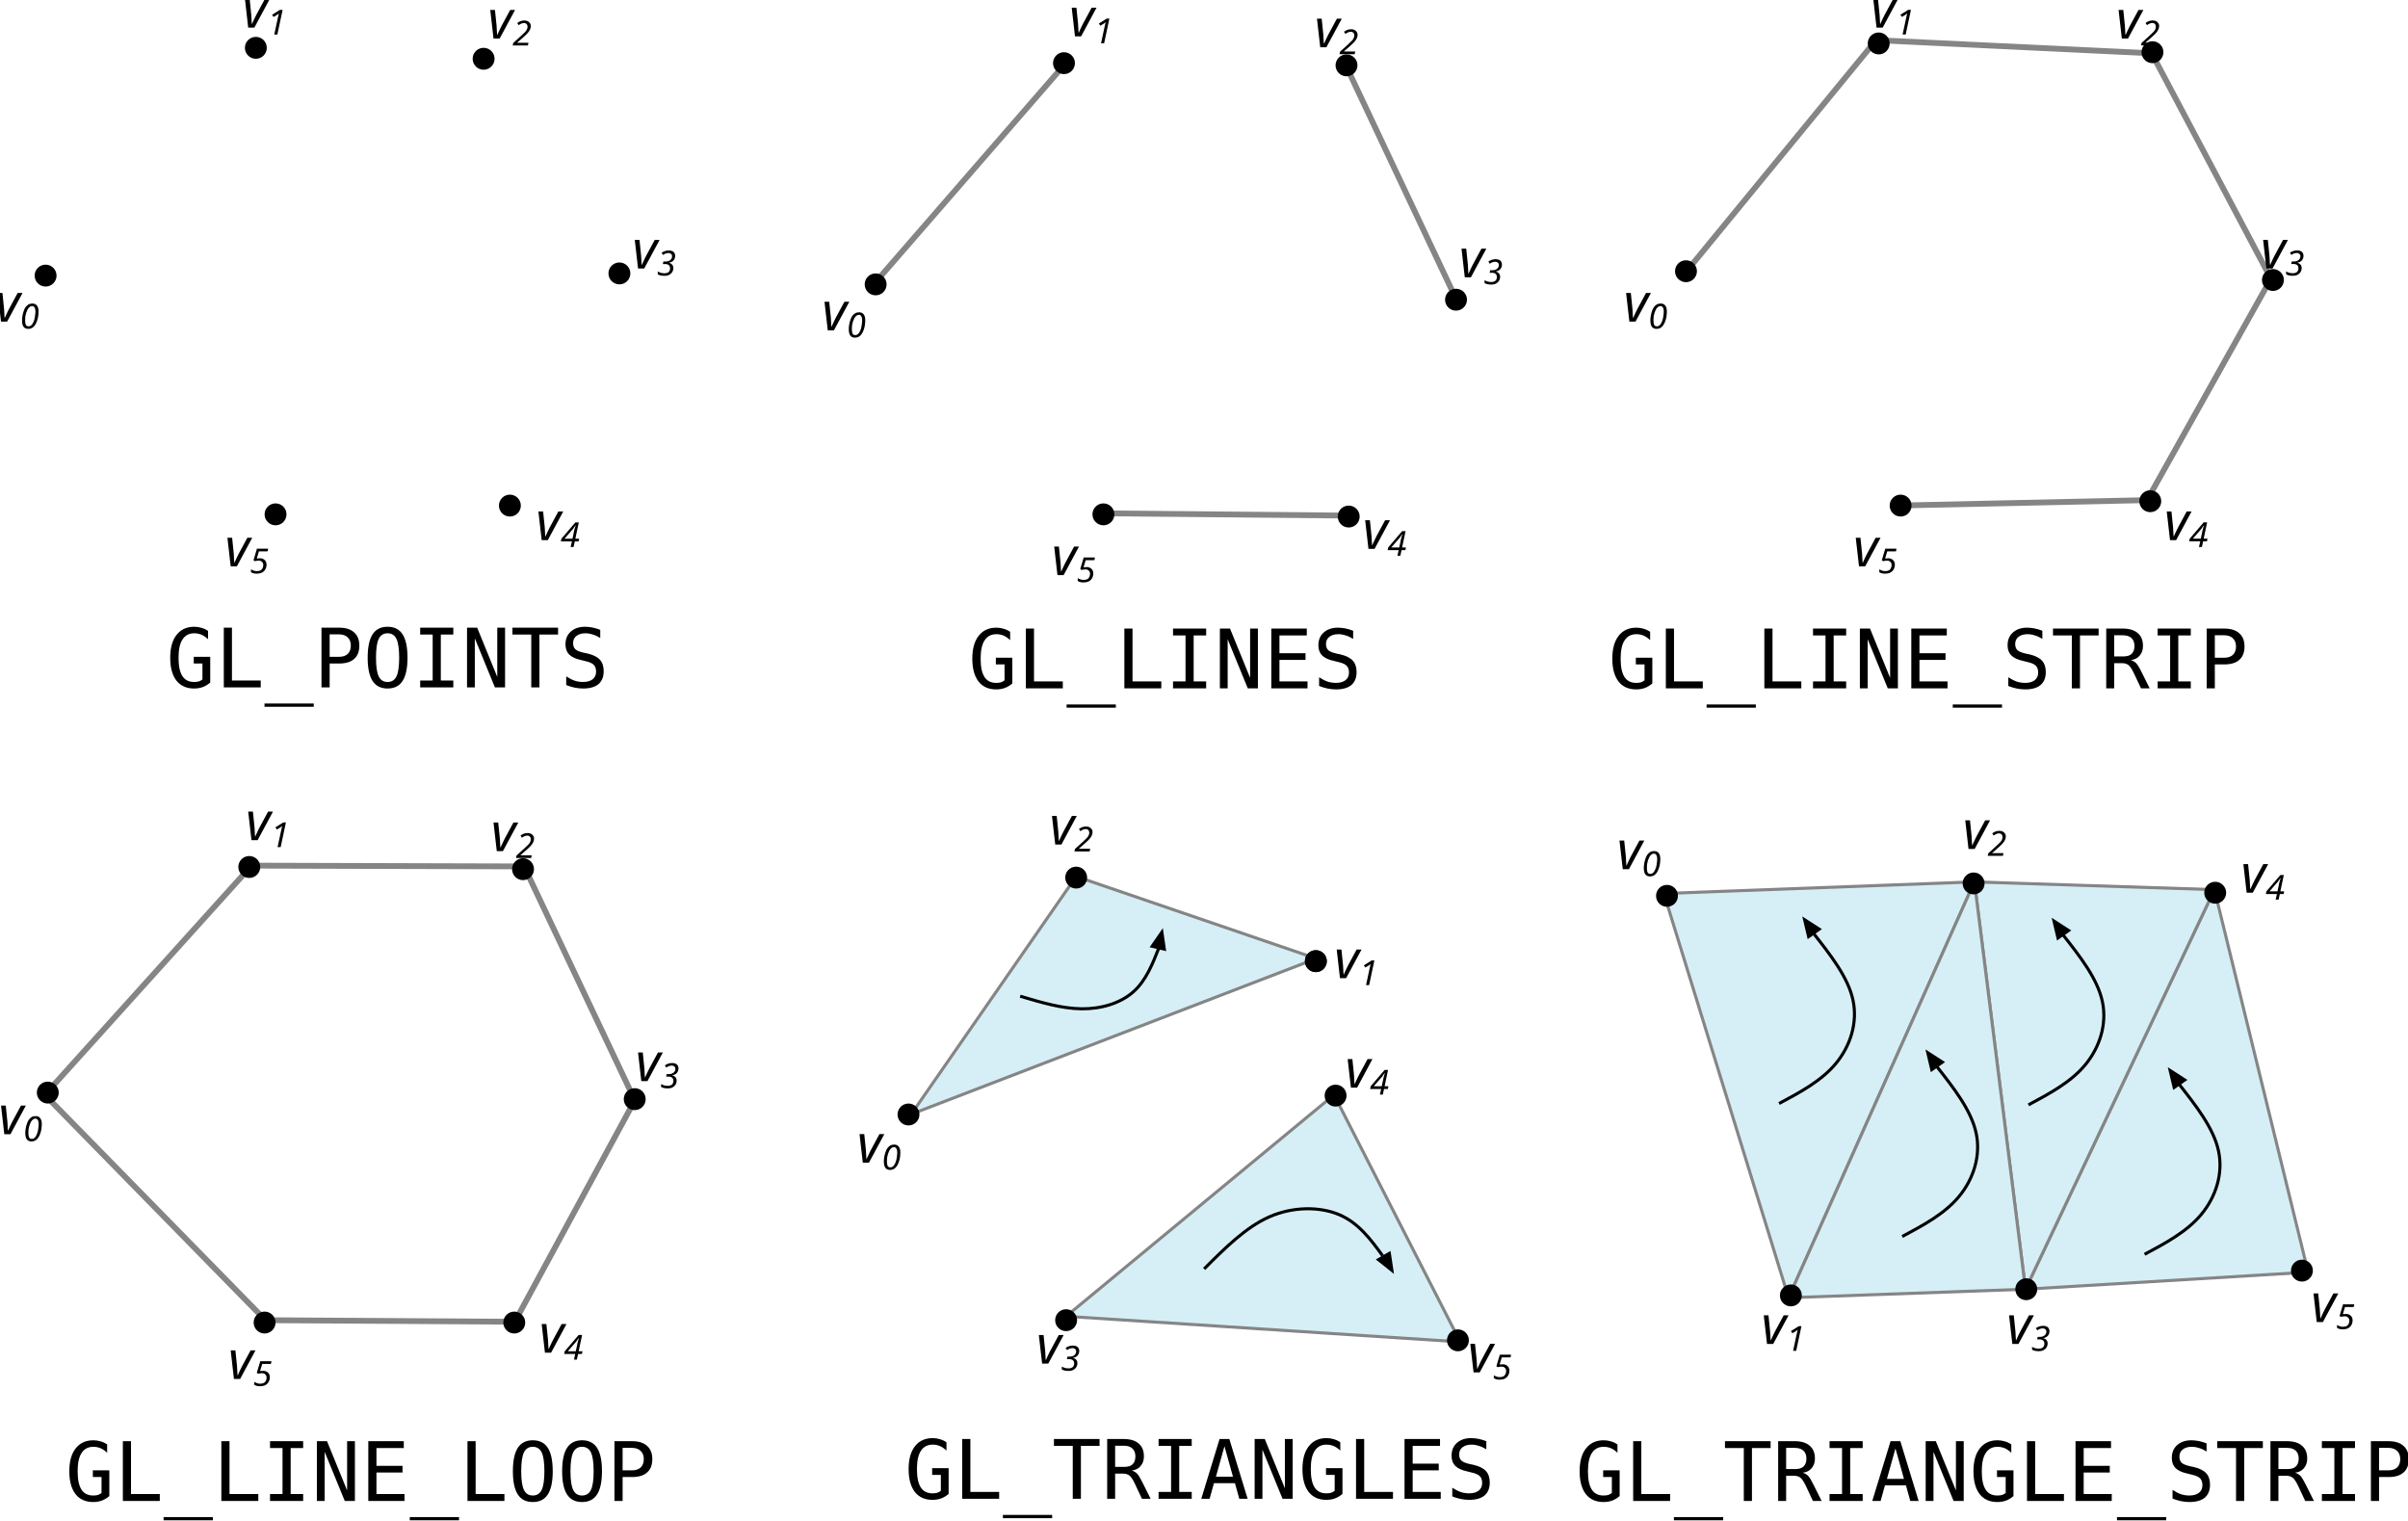
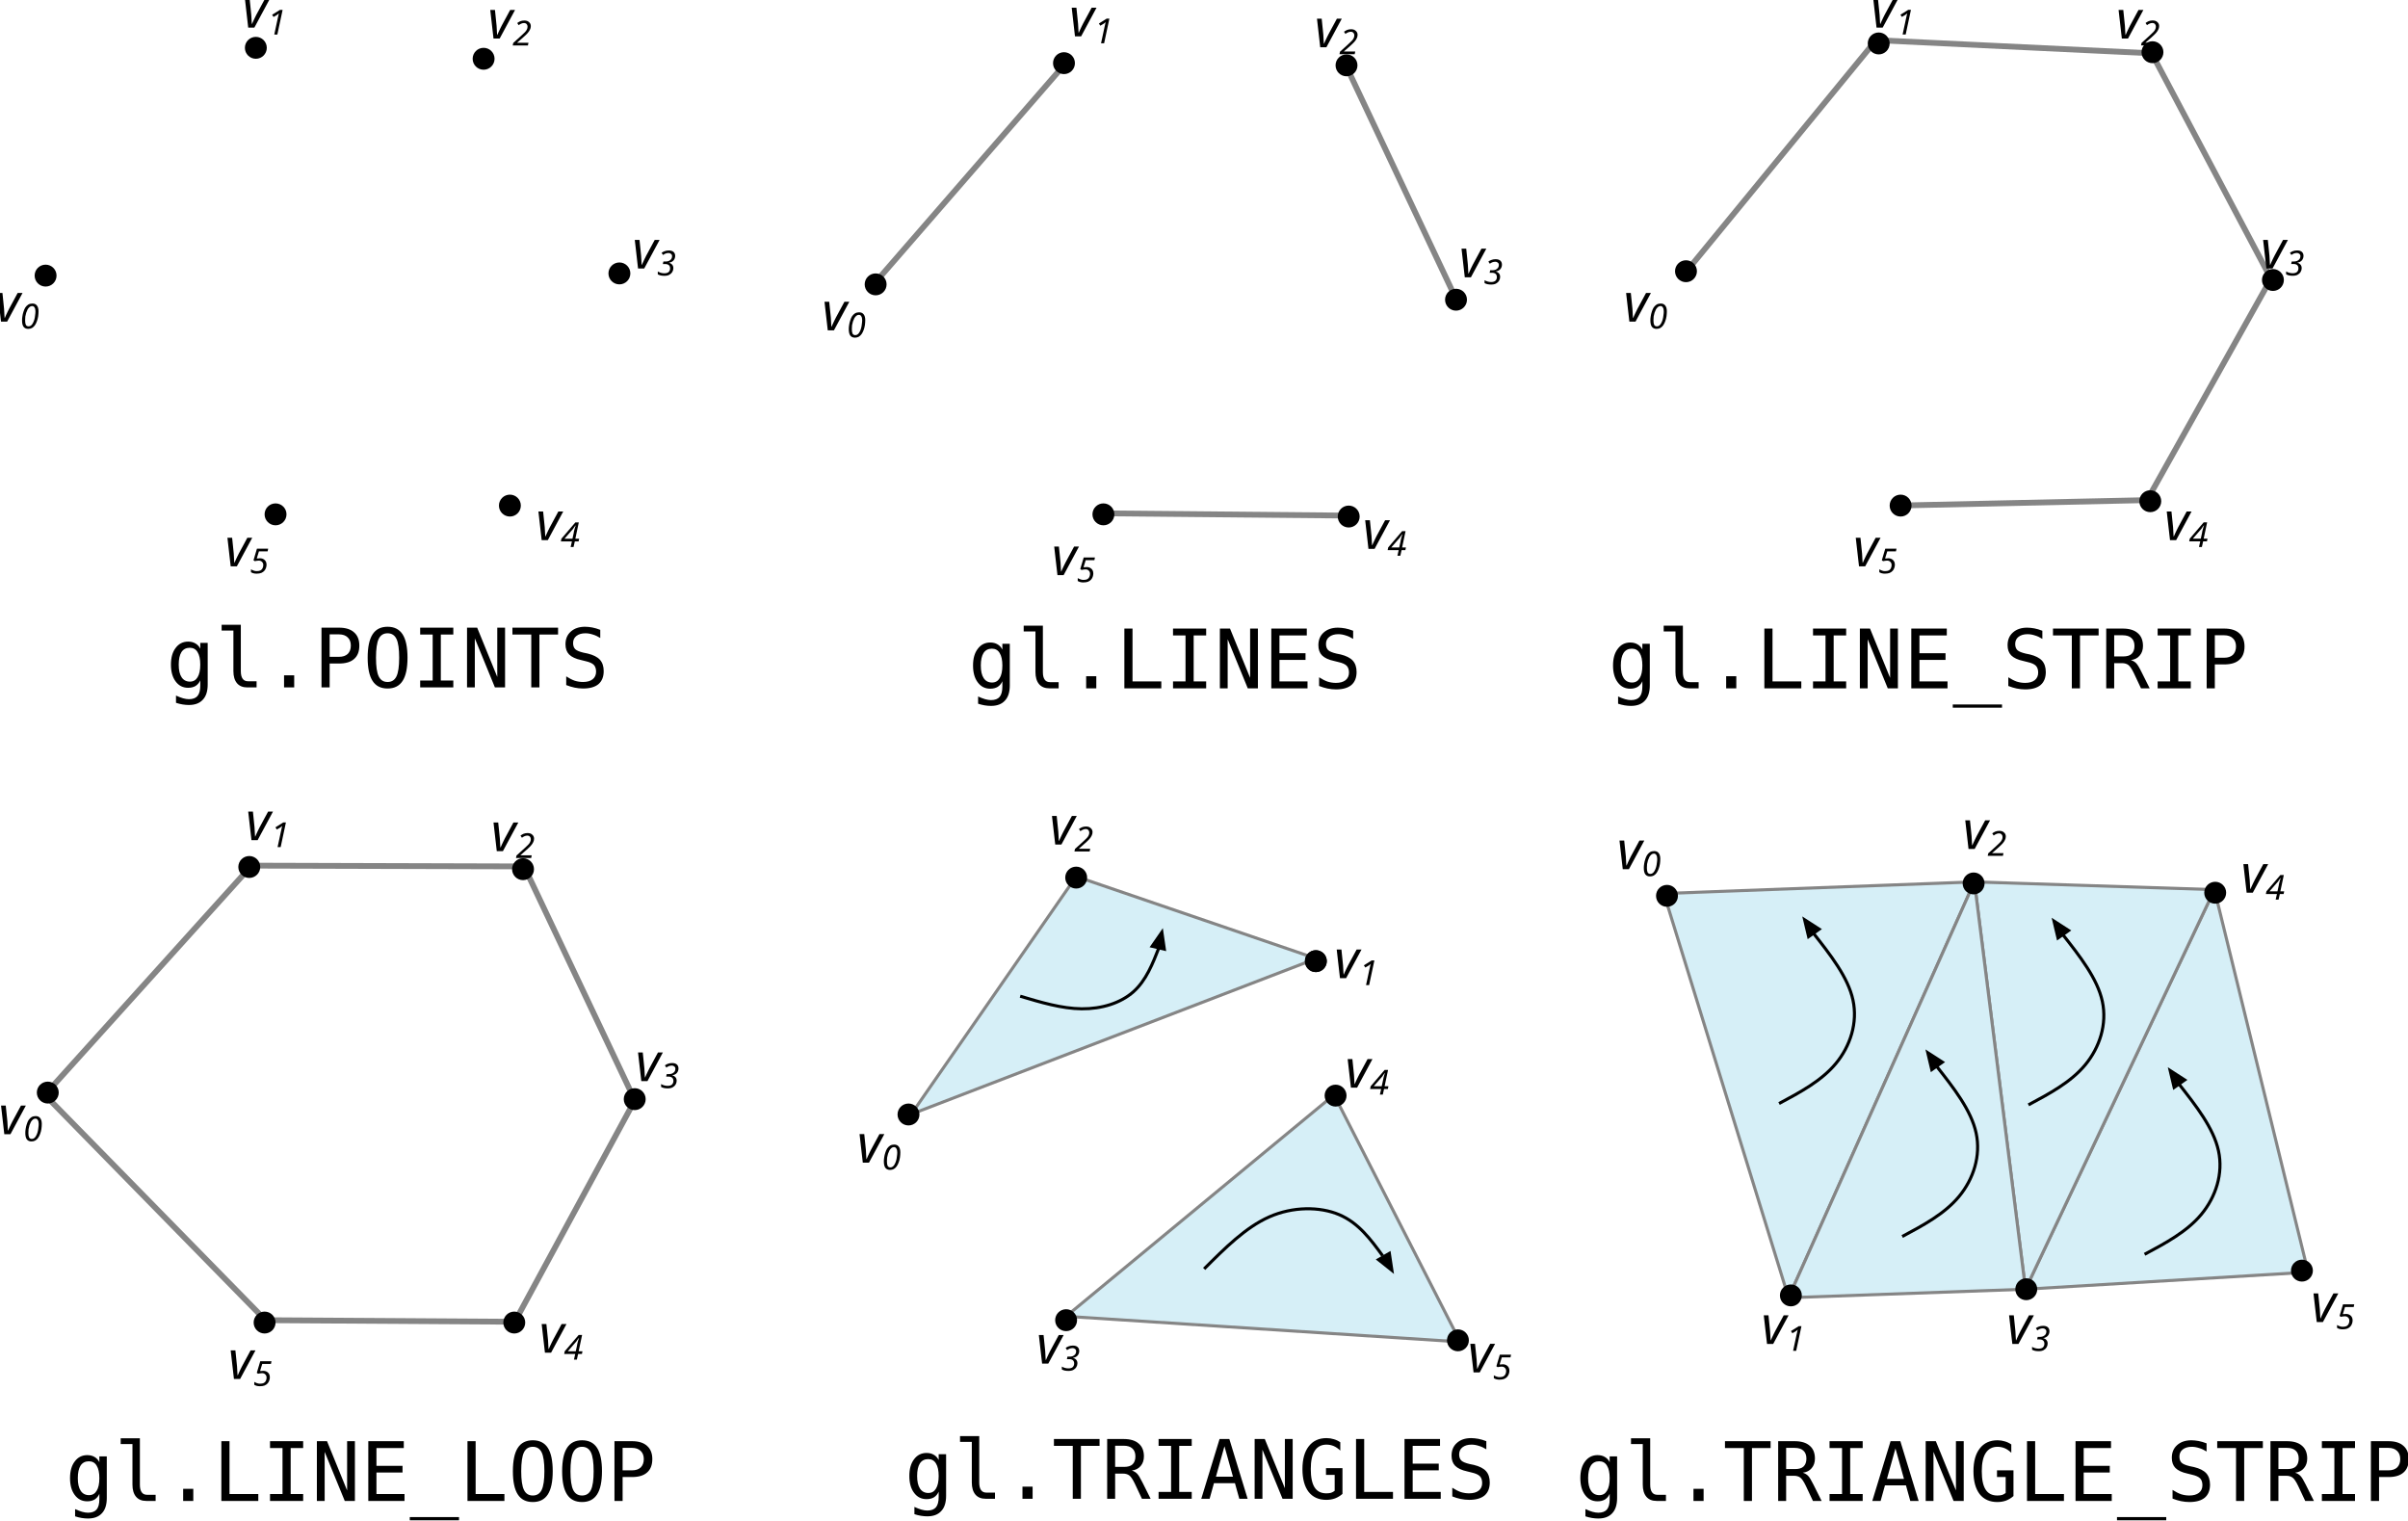
<svg xmlns="http://www.w3.org/2000/svg" width="207.791mm" height="131.175mm" viewBox="0 0 207.791 131.175" version="1.1" id="svg8">
  <defs id="defs2">
    </defs>
  <g id="layer2" transform="translate(-1.546679,-1.075962)">
    <flowRoot xml:space="preserve" id="flowRoot3910" style="font-style:normal;font-weight:normal;font-size:40px;line-height:1.25;font-family:sans-serif;letter-spacing:0px;word-spacing:0px;fill:#000000;fill-opacity:1;stroke:none" transform="scale(0.2645833)">
      <flowRegion id="flowRegion3912">
        <rect id="rect3914" width="137.143" height="40.714" x="61.429" y="198.948" />
      </flowRegion>
      <flowPara id="flowPara3916">GLGGL_PPONTS</flowPara>
    </flowRoot>
    <text xml:space="preserve" style="font-style:normal;font-weight:normal;font-size:10.583px;line-height:1.25;font-family:sans-serif;letter-spacing:0px;word-spacing:0px;fill:#000000;fill-opacity:1;stroke:none;stroke-width:0.265" x="15.875" y="60.387" id="text3920">
-       <tspan id="tspan3918" x="15.875" y="60.387" style="font-style:normal;font-variant:normal;font-weight:normal;font-stretch:normal;font-size:7.056px;font-family:monospace;-inkscape-font-specification:monospace;stroke-width:0.265">GL_POINTS</tspan>
-     </text>
-     <text xml:space="preserve" style="font-style:normal;font-weight:normal;font-size:10.583px;line-height:1.25;font-family:sans-serif;letter-spacing:0px;word-spacing:0px;fill:#000000;fill-opacity:1;stroke:none;stroke-width:0.265" x="83.533" y="57.93" id="text3924">
-       <tspan id="tspan3922" x="83.533" y="67.294" style="stroke-width:0.265" />
-     </text>
+       <tspan id="tspan3918" x="15.875" y="60.387" style="font-style:normal;font-variant:normal;font-weight:normal;font-stretch:normal;font-size:7.056px;font-family:monospace;-inkscape-font-specification:monospace;stroke-width:0.265">gl.POINTS</tspan>
+     </text>
+     <text xml:space="preserve" style="font-style:normal;font-weight:normal;font-size:10.583px;line-height:1.25;font-family:sans-serif;letter-spacing:0px;word-spacing:0px;fill:#000000;fill-opacity:1;stroke:none;stroke-width:0.265" x="83.533" y="57.93" id="text3924" />
    <text xml:space="preserve" style="font-style:normal;font-weight:normal;font-size:10.583px;line-height:1.25;font-family:sans-serif;letter-spacing:0px;word-spacing:0px;fill:#000000;fill-opacity:1;stroke:none;stroke-width:0.265" x="85.088" y="60.472" id="text3920-2">
-       <tspan id="tspan3918-5" x="85.088" y="60.472" style="font-style:normal;font-variant:normal;font-weight:normal;font-stretch:normal;font-size:7.056px;font-family:monospace;-inkscape-font-specification:monospace;stroke-width:0.265">GL_LINES</tspan>
+       <tspan id="tspan3918-5" x="85.088" y="60.472" style="font-style:normal;font-variant:normal;font-weight:normal;font-stretch:normal;font-size:7.056px;font-family:monospace;-inkscape-font-specification:monospace;stroke-width:0.265">gl.LINES</tspan>
    </text>
    <text xml:space="preserve" style="font-style:normal;font-weight:normal;font-size:10.583px;line-height:1.25;font-family:sans-serif;letter-spacing:0px;word-spacing:0px;fill:#000000;fill-opacity:1;stroke:none;stroke-width:0.265" x="140.316" y="60.472" id="text3920-2-4">
-       <tspan id="tspan3918-5-0" x="140.316" y="60.472" style="font-style:normal;font-variant:normal;font-weight:normal;font-stretch:normal;font-size:7.056px;font-family:monospace;-inkscape-font-specification:monospace;stroke-width:0.265">GL_LINE_STRIP</tspan>
+       <tspan id="tspan3918-5-0" x="140.316" y="60.472" style="font-style:normal;font-variant:normal;font-weight:normal;font-stretch:normal;font-size:7.056px;font-family:monospace;-inkscape-font-specification:monospace;stroke-width:0.265">gl.LINE_STRIP</tspan>
    </text>
    <text xml:space="preserve" style="font-style:normal;font-weight:normal;font-size:10.583px;line-height:1.25;font-family:sans-serif;letter-spacing:0px;word-spacing:0px;fill:#000000;fill-opacity:1;stroke:none;stroke-width:0.265" x="7.167" y="130.587" id="text3920-2-4-5">
-       <tspan id="tspan3918-5-0-9" x="7.167" y="130.587" style="font-style:normal;font-variant:normal;font-weight:normal;font-stretch:normal;font-size:7.056px;font-family:monospace;-inkscape-font-specification:monospace;stroke-width:0.265">GL_LINE_LOOP</tspan>
-     </text>
-     <text xml:space="preserve" style="font-style:normal;font-weight:normal;font-size:10.583px;line-height:1.25;font-family:sans-serif;letter-spacing:0px;word-spacing:0px;fill:#000000;fill-opacity:1;stroke:none;stroke-width:0.265" x="85.99" y="149.4" id="text3982">
-       <tspan id="tspan3980" x="85.99" y="158.764" style="stroke-width:0.265" />
-     </text>
+       <tspan id="tspan3918-5-0-9" x="7.167" y="130.587" style="font-style:normal;font-variant:normal;font-weight:normal;font-stretch:normal;font-size:7.056px;font-family:monospace;-inkscape-font-specification:monospace;stroke-width:0.265">gl.LINE_LOOP</tspan>
+     </text>
+     <text xml:space="preserve" style="font-style:normal;font-weight:normal;font-size:10.583px;line-height:1.25;font-family:sans-serif;letter-spacing:0px;word-spacing:0px;fill:#000000;fill-opacity:1;stroke:none;stroke-width:0.265" x="85.99" y="149.4" id="text3982" />
    <text xml:space="preserve" style="font-style:normal;font-weight:normal;font-size:10.583px;line-height:1.25;font-family:sans-serif;letter-spacing:0px;word-spacing:0px;fill:#000000;fill-opacity:1;stroke:none;stroke-width:0.265" x="79.592" y="130.398" id="text3920-2-4-5-4">
-       <tspan id="tspan3918-5-0-9-6" x="79.592" y="130.398" style="font-style:normal;font-variant:normal;font-weight:normal;font-stretch:normal;font-size:7.056px;font-family:monospace;-inkscape-font-specification:monospace;stroke-width:0.265">GL_TRIANGLES</tspan>
+       <tspan id="tspan3918-5-0-9-6" x="79.592" y="130.398" style="font-style:normal;font-variant:normal;font-weight:normal;font-stretch:normal;font-size:7.056px;font-family:monospace;-inkscape-font-specification:monospace;stroke-width:0.265">gl.TRIANGLES</tspan>
    </text>
    <text xml:space="preserve" style="font-style:normal;font-weight:normal;font-size:10.583px;line-height:1.25;font-family:sans-serif;letter-spacing:0px;word-spacing:0px;fill:#000000;fill-opacity:1;stroke:none;stroke-width:0.265" x="137.497" y="130.587" id="text3920-2-4-5-4-9">
-       <tspan id="tspan3918-5-0-9-6-2" x="137.497" y="130.587" style="font-style:normal;font-variant:normal;font-weight:normal;font-stretch:normal;font-size:7.056px;font-family:monospace;-inkscape-font-specification:monospace;stroke-width:0.265">GL_TRIANGLE_STRIP</tspan>
+       <tspan id="tspan3918-5-0-9-6-2" x="137.497" y="130.587" style="font-style:normal;font-variant:normal;font-weight:normal;font-stretch:normal;font-size:7.056px;font-family:monospace;-inkscape-font-specification:monospace;stroke-width:0.265">gl.TRIANGLE_STRIP</tspan>
    </text>
  </g>
  <g id="layer6" style="display:inline;opacity:0.477" transform="translate(-1.546679,-1.075962)">
    <path style="fill:none;stroke:#000000;stroke-width:0.5;stroke-linecap:butt;stroke-linejoin:miter;stroke-miterlimit:4;stroke-dasharray:none;stroke-opacity:1" d="M 76.84,25.721 93.611,6.411" id="path5405" />
    <path style="fill:none;stroke:#000000;stroke-width:0.5;stroke-linecap:butt;stroke-linejoin:miter;stroke-miterlimit:4;stroke-dasharray:none;stroke-opacity:1" d="m 117.665,6.678 9.488,20.112" id="path5407" />
    <path style="fill:none;stroke:#000000;stroke-width:0.5;stroke-linecap:butt;stroke-linejoin:miter;stroke-miterlimit:4;stroke-dasharray:none;stroke-opacity:1" d="m 96.284,45.366 21.849,0.2" id="path5409" />
    <path style="fill:none;stroke:#000000;stroke-width:0.5;stroke-linecap:butt;stroke-linejoin:miter;stroke-miterlimit:4;stroke-dasharray:none;stroke-opacity:1" d="M 146.998,24.586 163.435,4.54 187.222,5.676 197.512,25.12 186.821,44.23 165.306,44.698" id="path5411" />
    <path style="fill:#a9ddee;fill-opacity:1;stroke:#000000;stroke-width:0.265px;stroke-linecap:butt;stroke-linejoin:miter;stroke-opacity:1" d="m 145.127,78.173 10.758,34.879 16.036,-35.881 z" id="path5413" />
    <path style="fill:#a9ddee;fill-opacity:1;stroke:#000000;stroke-width:0.265px;stroke-linecap:butt;stroke-linejoin:miter;stroke-opacity:1" d="m 200.719,110.847 -8.085,-33.008 -16.303,34.478 z" id="path5415" />
    <path style="fill:#a9ddee;fill-opacity:1;stroke:#000000;stroke-width:0.265px;stroke-linecap:butt;stroke-linejoin:miter;stroke-opacity:1" d="m 171.921,77.171 4.41,35.146 16.303,-34.478 -20.713,-0.668" id="path5417" />
    <path style="fill:#a9ddee;fill-opacity:1;stroke:#000000;stroke-width:0.265px;stroke-linecap:butt;stroke-linejoin:miter;stroke-opacity:1" d="m 176.331,112.317 -20.446,0.735 16.036,-35.881 z" id="path5419" />
    <path style="fill:#a9ddee;fill-opacity:1;stroke:#000000;stroke-width:0.265px;stroke-linecap:butt;stroke-linejoin:miter;stroke-opacity:1" d="M 80.181,97.216 115.126,83.786 94.413,76.703 Z" id="path5421" />
    <path style="fill:#a9ddee;fill-opacity:1;stroke:#000000;stroke-width:0.265px;stroke-linecap:butt;stroke-linejoin:miter;stroke-opacity:1" d="M 93.544,114.655 116.663,95.546 127.554,116.86 Z" id="path5423" />
    <path style="fill:none;stroke:#000000;stroke-width:0.5;stroke-linecap:butt;stroke-linejoin:miter;stroke-miterlimit:4;stroke-dasharray:none;stroke-opacity:1" d="m 5.412,95.546 17.84,-19.778 23.52,0.067 9.555,20.179 -10.357,19.11 -21.515,-0.134 z" id="path5425" />
  </g>
  <g id="layer7" transform="translate(-1.546679,-1.075962)">
    <path style="fill:none;stroke:#000000;stroke-width:0.265px;stroke-linecap:butt;stroke-linejoin:miter;stroke-opacity:1" d="m 89.58,87.034 c 1.796,0.536 3.591,1.071 5.308,1.087 1.717,0.016 3.355,-0.488 4.457,-1.465 1.102,-0.976 1.669,-2.426 2.236,-3.874" id="path5438" />
    <path style="fill:none;stroke:#000000;stroke-width:0.265px;stroke-linecap:butt;stroke-linejoin:miter;stroke-opacity:1" d="m 105.455,110.563 c 1.796,-1.796 3.591,-3.591 5.622,-4.489 2.031,-0.898 4.363,-0.898 6.032,-0.189 1.669,0.709 2.709,2.126 3.748,3.544" id="path5442" />
    <g id="g5456">
      <path id="path5446" d="m 155.065,96.295 c 1.827,-0.977 3.654,-1.953 4.898,-3.449 1.244,-1.496 1.906,-3.512 1.48,-5.481 -0.425,-1.968 -1.937,-3.89 -3.449,-5.811" style="fill:none;stroke:#000000;stroke-width:0.265px;stroke-linecap:butt;stroke-linejoin:miter;stroke-opacity:1" />
      <path transform="matrix(-0.8160863,0.57793,-0.8296621,-1.171553,349.3976,86.39957)" d="m 153.346,80.98 -0.376,-0.652 -0.376,-0.652 0.753,0 0.753,0 -0.376,0.652 z" id="path5452" style="fill:#000000;fill-opacity:1;stroke-width:0.5;stroke-miterlimit:4;stroke-dasharray:none" />
    </g>
    <g transform="translate(10.62773,11.47427)" id="g5456-0">
      <path id="path5446-5" d="m 155.065,96.295 c 1.827,-0.977 3.654,-1.953 4.898,-3.449 1.244,-1.496 1.906,-3.512 1.48,-5.481 -0.425,-1.968 -1.937,-3.89 -3.449,-5.811" style="fill:none;stroke:#000000;stroke-width:0.265px;stroke-linecap:butt;stroke-linejoin:miter;stroke-opacity:1" />
      <path transform="matrix(-0.8160863,0.57793,-0.8296621,-1.171553,349.3976,86.39957)" d="m 153.346,80.98 -0.376,-0.652 -0.376,-0.652 0.753,0 0.753,0 -0.376,0.652 z" id="path5452-6" style="fill:#000000;fill-opacity:1;stroke-width:0.5;stroke-miterlimit:4;stroke-dasharray:none" />
    </g>
    <g transform="translate(21.51897,0.1153138)" id="g5456-7">
      <path id="path5446-4" d="m 155.065,96.295 c 1.827,-0.977 3.654,-1.953 4.898,-3.449 1.244,-1.496 1.906,-3.512 1.48,-5.481 -0.425,-1.968 -1.937,-3.89 -3.449,-5.811" style="fill:none;stroke:#000000;stroke-width:0.265px;stroke-linecap:butt;stroke-linejoin:miter;stroke-opacity:1" />
      <path transform="matrix(-0.8160863,0.57793,-0.8296621,-1.171553,349.3976,86.39957)" d="m 153.346,80.98 -0.376,-0.652 -0.376,-0.652 0.753,0 0.753,0 -0.376,0.652 z" id="path5452-0" style="fill:#000000;fill-opacity:1;stroke-width:0.5;stroke-miterlimit:4;stroke-dasharray:none" />
    </g>
    <g transform="translate(31.54158,13.01107)" id="g5456-4">
      <path id="path5446-7" d="m 155.065,96.295 c 1.827,-0.977 3.654,-1.953 4.898,-3.449 1.244,-1.496 1.906,-3.512 1.48,-5.481 -0.425,-1.968 -1.937,-3.89 -3.449,-5.811" style="fill:none;stroke:#000000;stroke-width:0.265px;stroke-linecap:butt;stroke-linejoin:miter;stroke-opacity:1" />
      <path transform="matrix(-0.8160863,0.57793,-0.8296621,-1.171553,349.3976,86.39957)" d="m 153.346,80.98 -0.376,-0.652 -0.376,-0.652 0.753,0 0.753,0 -0.376,0.652 z" id="path5452-4" style="fill:#000000;fill-opacity:1;stroke-width:0.5;stroke-miterlimit:4;stroke-dasharray:none" />
    </g>
    <path style="fill:#000000;fill-opacity:1;stroke-width:0.5;stroke-miterlimit:4;stroke-dasharray:none" id="path5506" d="m 96.431,80.82 0.758,1.312 0.758,1.312 -1.515,0 -1.515,0 0.758,-1.312 z" transform="matrix(0.4725919,0.1111581,-0.1630086,0.6930358,69.49166,14.42987)" />
    <path style="fill:#000000;fill-opacity:1;stroke-width:0.5;stroke-miterlimit:4;stroke-dasharray:none" id="path5506-8" d="m 96.431,80.82 0.758,1.312 0.758,1.312 -1.515,0 -1.515,0 0.758,-1.312 z" transform="matrix(-0.4204333,0.2427654,-0.356005,-0.6165475,191.1513,137.4187)" />
  </g>
  <g id="layer3" transform="translate(-1.546679,-1.075962)">
    <circle id="path4021" cx="5.481" cy="24.857" r="0.945" style="stroke-width:0.265" />
    <circle id="path4021-2" cx="23.624" cy="5.202" r="0.945" style="stroke-width:0.265" />
    <circle id="path4021-4" cx="43.278" cy="6.147" r="0.945" style="stroke-width:0.265" />
    <circle id="path4021-7" cx="54.996" cy="24.668" r="0.945" style="stroke-width:0.265" />
    <circle id="path4021-75" cx="45.546" cy="44.701" r="0.945" style="stroke-width:0.265" />
    <circle id="path4021-48" cx="25.324" cy="45.457" r="0.945" style="stroke-width:0.265" />
    <circle id="path4021-1" cx="77.107" cy="25.613" r="0.945" style="stroke-width:0.265" />
    <circle id="path4021-28" cx="93.36" cy="6.525" r="0.945" style="stroke-width:0.265" />
    <circle id="path4021-9" cx="117.74" cy="6.714" r="0.945" style="stroke-width:0.265" />
    <circle id="path4021-3" cx="127.189" cy="26.936" r="0.945" style="stroke-width:0.265" />
    <circle id="path4021-6" cx="147.033" cy="24.479" r="0.945" style="stroke-width:0.265" />
    <circle id="path4021-8" cx="163.664" cy="4.824" r="0.945" style="stroke-width:0.265" />
    <circle id="path4021-0" cx="187.287" cy="5.58" r="0.945" style="stroke-width:0.265" />
    <circle id="path4021-21" cx="197.682" cy="25.235" r="0.945" style="stroke-width:0.265" />
    <circle id="path4021-05" cx="187.098" cy="44.323" r="0.945" style="stroke-width:0.265" />
    <circle id="path4021-11" cx="165.554" cy="44.701" r="0.945" style="stroke-width:0.265" />
    <circle id="path4021-08" cx="5.67" cy="95.35" r="0.945" style="stroke-width:0.265" />
    <circle id="path4021-5" cx="23.057" cy="75.884" r="0.945" style="stroke-width:0.265" />
    <circle id="path4021-06" cx="46.68" cy="76.073" r="0.945" style="stroke-width:0.265" />
    <circle id="path4021-46" cx="56.318" cy="95.917" r="0.945" style="stroke-width:0.265" />
    <circle id="path4021-25" cx="45.924" cy="115.193" r="0.945" style="stroke-width:0.265" />
    <circle id="path4021-86" cx="24.379" cy="115.193" r="0.945" style="stroke-width:0.265" />
    <circle id="path4021-284" cx="79.942" cy="97.24" r="0.945" style="stroke-width:0.265" />
    <circle id="path4021-72" cx="115.094" cy="84.01" r="0.945" style="stroke-width:0.265" />
    <circle id="path4021-40" cx="115.094" cy="84.01" r="0.945" style="stroke-width:0.265" />
    <circle id="path4021-62" cx="94.413" cy="76.8" r="0.945" style="stroke-width:0.265" />
    <circle id="path4021-99" cx="93.544" cy="114.989" r="0.945" style="stroke-width:0.265" />
    <circle id="path4021-081" cx="127.354" cy="116.727" r="0.945" style="stroke-width:0.265" />
    <circle id="path4021-31" cx="116.797" cy="95.612" r="0.945" style="stroke-width:0.265" />
    <circle id="path4021-10" cx="145.395" cy="78.374" r="0.945" style="stroke-width:0.265" />
    <circle id="path4021-34" cx="156.085" cy="112.851" r="0.945" style="stroke-width:0.265" />
    <circle id="path4021-03" cx="171.854" cy="77.304" r="0.945" style="stroke-width:0.265" />
    <circle id="path4021-91" cx="176.398" cy="112.317" r="0.945" style="stroke-width:0.265" />
    <circle id="path4021-96" cx="192.701" cy="78.106" r="0.945" style="stroke-width:0.265" />
    <circle id="path4021-93" cx="200.185" cy="110.713" r="0.945" style="stroke-width:0.265" />
    <circle id="path4021-38" cx="96.762" cy="45.457" r="0.945" style="stroke-width:0.265" />
    <circle id="path4021-056" cx="117.929" cy="45.646" r="0.945" style="stroke-width:0.265" />
  </g>
  <g id="layer4" style="display:inline" transform="translate(-1.546679,-1.075962)">
    <text xml:space="preserve" style="font-style:normal;font-variant:normal;font-weight:normal;font-stretch:normal;font-size:4.586px;line-height:1.25;font-family:'TeX Gyre DejaVu Math';-inkscape-font-specification:'TeX Gyre DejaVu Math';letter-spacing:0px;word-spacing:0px;fill:#000000;fill-opacity:1;stroke:none;stroke-width:0.265" x="1.134" y="28.826" id="text4251">
      <tspan id="tspan4249" x="1.134" y="28.826" style="font-style:italic;font-variant:normal;font-weight:normal;font-stretch:normal;font-size:4.586px;font-family:'TeX Gyre DejaVu Math';-inkscape-font-specification:'TeX Gyre DejaVu Math';stroke-width:0.265" rotate="0">v<tspan style="font-size:65%;baseline-shift:sub" id="tspan4255">0</tspan>
      </tspan>
    </text>
    <text xml:space="preserve" style="font-style:normal;font-variant:normal;font-weight:normal;font-stretch:normal;font-size:4.586px;line-height:1.25;font-family:'TeX Gyre DejaVu Math';-inkscape-font-specification:'TeX Gyre DejaVu Math';letter-spacing:0px;word-spacing:0px;fill:#000000;fill-opacity:1;stroke:none;stroke-width:0.265" x="22.464" y="3.456" id="text4251-3">
      <tspan id="tspan4249-5" x="22.464" y="3.456" style="font-style:italic;font-variant:normal;font-weight:normal;font-stretch:normal;font-size:4.586px;font-family:'TeX Gyre DejaVu Math';-inkscape-font-specification:'TeX Gyre DejaVu Math';stroke-width:0.265" rotate="0">v<tspan style="font-size:65%;baseline-shift:sub" id="tspan4326">1</tspan>
      </tspan>
    </text>
    <text xml:space="preserve" style="font-style:normal;font-variant:normal;font-weight:normal;font-stretch:normal;font-size:4.586px;line-height:1.25;font-family:'TeX Gyre DejaVu Math';-inkscape-font-specification:'TeX Gyre DejaVu Math';letter-spacing:0px;word-spacing:0px;fill:#000000;fill-opacity:1;stroke:none;stroke-width:0.265" x="43.631" y="4.401" id="text4251-7">
      <tspan id="tspan4249-4" x="43.631" y="4.401" style="font-style:italic;font-variant:normal;font-weight:normal;font-stretch:normal;font-size:4.586px;font-family:'TeX Gyre DejaVu Math';-inkscape-font-specification:'TeX Gyre DejaVu Math';stroke-width:0.265" rotate="0">v<tspan style="font-size:65%;baseline-shift:sub" id="tspan4324">2</tspan>
      </tspan>
    </text>
    <text xml:space="preserve" style="font-style:normal;font-variant:normal;font-weight:normal;font-stretch:normal;font-size:4.586px;line-height:1.25;font-family:'TeX Gyre DejaVu Math';-inkscape-font-specification:'TeX Gyre DejaVu Math';letter-spacing:0px;word-spacing:0px;fill:#000000;fill-opacity:1;stroke:none;stroke-width:0.265" x="56.104" y="24.245" id="text4251-1">
      <tspan id="tspan4249-46" x="56.104" y="24.245" style="font-style:italic;font-variant:normal;font-weight:normal;font-stretch:normal;font-size:4.586px;font-family:'TeX Gyre DejaVu Math';-inkscape-font-specification:'TeX Gyre DejaVu Math';stroke-width:0.265" rotate="0">v<tspan style="font-size:65%;baseline-shift:sub" id="tspan4322">3</tspan>
      </tspan>
    </text>
    <text xml:space="preserve" style="font-style:normal;font-variant:normal;font-weight:normal;font-stretch:normal;font-size:4.586px;line-height:1.25;font-family:'TeX Gyre DejaVu Math';-inkscape-font-specification:'TeX Gyre DejaVu Math';letter-spacing:0px;word-spacing:0px;fill:#000000;fill-opacity:1;stroke:none;stroke-width:0.265" x="47.789" y="47.679" id="text4251-4">
      <tspan id="tspan4249-2" x="47.789" y="47.679" style="font-style:italic;font-variant:normal;font-weight:normal;font-stretch:normal;font-size:4.586px;font-family:'TeX Gyre DejaVu Math';-inkscape-font-specification:'TeX Gyre DejaVu Math';stroke-width:0.265" rotate="0">v<tspan style="font-size:65%;baseline-shift:sub" id="tspan4320">4</tspan>
      </tspan>
    </text>
    <text xml:space="preserve" style="font-style:normal;font-variant:normal;font-weight:normal;font-stretch:normal;font-size:4.586px;line-height:1.25;font-family:'TeX Gyre DejaVu Math';-inkscape-font-specification:'TeX Gyre DejaVu Math';letter-spacing:0px;word-spacing:0px;fill:#000000;fill-opacity:1;stroke:none;stroke-width:0.265" x="20.952" y="49.947" id="text4251-6">
      <tspan id="tspan4249-41" x="20.952" y="49.947" style="font-style:italic;font-variant:normal;font-weight:normal;font-stretch:normal;font-size:4.586px;font-family:'TeX Gyre DejaVu Math';-inkscape-font-specification:'TeX Gyre DejaVu Math';stroke-width:0.265" rotate="0">v<tspan style="font-size:65%;baseline-shift:sub" id="tspan4318">5</tspan>
      </tspan>
    </text>
    <text xml:space="preserve" style="font-style:normal;font-variant:normal;font-weight:normal;font-stretch:normal;font-size:4.586px;line-height:1.25;font-family:'TeX Gyre DejaVu Math';-inkscape-font-specification:'TeX Gyre DejaVu Math';letter-spacing:0px;word-spacing:0px;fill:#000000;fill-opacity:1;stroke:none;stroke-width:0.265" x="72.477" y="29.582" id="text4251-8">
      <tspan id="tspan4249-9" x="72.477" y="29.582" style="font-style:italic;font-variant:normal;font-weight:normal;font-stretch:normal;font-size:4.586px;font-family:'TeX Gyre DejaVu Math';-inkscape-font-specification:'TeX Gyre DejaVu Math';stroke-width:0.265" rotate="0">v<tspan style="font-size:2.981px;baseline-shift:sub;stroke-width:0.265" id="tspan4255-2">0</tspan>
      </tspan>
    </text>
    <text xml:space="preserve" style="font-style:normal;font-variant:normal;font-weight:normal;font-stretch:normal;font-size:4.586px;line-height:1.25;font-family:'TeX Gyre DejaVu Math';-inkscape-font-specification:'TeX Gyre DejaVu Math';letter-spacing:0px;word-spacing:0px;fill:#000000;fill-opacity:1;stroke:none;stroke-width:0.265" x="93.807" y="4.212" id="text4251-3-8">
      <tspan id="tspan4249-5-8" x="93.807" y="4.212" style="font-style:italic;font-variant:normal;font-weight:normal;font-stretch:normal;font-size:4.586px;font-family:'TeX Gyre DejaVu Math';-inkscape-font-specification:'TeX Gyre DejaVu Math';stroke-width:0.265" rotate="0">v<tspan style="font-size:2.981px;baseline-shift:sub;stroke-width:0.265" id="tspan4326-8">1</tspan>
      </tspan>
    </text>
    <text xml:space="preserve" style="font-style:normal;font-variant:normal;font-weight:normal;font-stretch:normal;font-size:4.586px;line-height:1.25;font-family:'TeX Gyre DejaVu Math';-inkscape-font-specification:'TeX Gyre DejaVu Math';letter-spacing:0px;word-spacing:0px;fill:#000000;fill-opacity:1;stroke:none;stroke-width:0.265" x="114.974" y="5.157" id="text4251-7-6">
      <tspan id="tspan4249-4-8" x="114.974" y="5.157" style="font-style:italic;font-variant:normal;font-weight:normal;font-stretch:normal;font-size:4.586px;font-family:'TeX Gyre DejaVu Math';-inkscape-font-specification:'TeX Gyre DejaVu Math';stroke-width:0.265" rotate="0">v<tspan style="font-size:2.981px;baseline-shift:sub;stroke-width:0.265" id="tspan4324-3">2</tspan>
      </tspan>
    </text>
    <text xml:space="preserve" style="font-style:normal;font-variant:normal;font-weight:normal;font-stretch:normal;font-size:4.586px;line-height:1.25;font-family:'TeX Gyre DejaVu Math';-inkscape-font-specification:'TeX Gyre DejaVu Math';letter-spacing:0px;word-spacing:0px;fill:#000000;fill-opacity:1;stroke:none;stroke-width:0.265" x="127.447" y="25.001" id="text4251-1-8">
      <tspan id="tspan4249-46-3" x="127.447" y="25.001" style="font-style:italic;font-variant:normal;font-weight:normal;font-stretch:normal;font-size:4.586px;font-family:'TeX Gyre DejaVu Math';-inkscape-font-specification:'TeX Gyre DejaVu Math';stroke-width:0.265" rotate="0">v<tspan style="font-size:2.981px;baseline-shift:sub;stroke-width:0.265" id="tspan4322-3">3</tspan>
      </tspan>
    </text>
    <text xml:space="preserve" style="font-style:normal;font-variant:normal;font-weight:normal;font-stretch:normal;font-size:4.586px;line-height:1.25;font-family:'TeX Gyre DejaVu Math';-inkscape-font-specification:'TeX Gyre DejaVu Math';letter-spacing:0px;word-spacing:0px;fill:#000000;fill-opacity:1;stroke:none;stroke-width:0.265" x="119.132" y="48.435" id="text4251-4-3">
      <tspan id="tspan4249-2-8" x="119.132" y="48.435" style="font-style:italic;font-variant:normal;font-weight:normal;font-stretch:normal;font-size:4.586px;font-family:'TeX Gyre DejaVu Math';-inkscape-font-specification:'TeX Gyre DejaVu Math';stroke-width:0.265" rotate="0">v<tspan style="font-size:2.981px;baseline-shift:sub;stroke-width:0.265" id="tspan4320-0">4</tspan>
      </tspan>
    </text>
    <text xml:space="preserve" style="font-style:normal;font-variant:normal;font-weight:normal;font-stretch:normal;font-size:4.586px;line-height:1.25;font-family:'TeX Gyre DejaVu Math';-inkscape-font-specification:'TeX Gyre DejaVu Math';letter-spacing:0px;word-spacing:0px;fill:#000000;fill-opacity:1;stroke:none;stroke-width:0.265" x="92.295" y="50.703" id="text4251-6-4">
      <tspan id="tspan4249-41-7" x="92.295" y="50.703" style="font-style:italic;font-variant:normal;font-weight:normal;font-stretch:normal;font-size:4.586px;font-family:'TeX Gyre DejaVu Math';-inkscape-font-specification:'TeX Gyre DejaVu Math';stroke-width:0.265" rotate="0">v<tspan style="font-size:2.981px;baseline-shift:sub;stroke-width:0.265" id="tspan4318-6">5</tspan>
      </tspan>
    </text>
    <text xml:space="preserve" style="font-style:normal;font-variant:normal;font-weight:normal;font-stretch:normal;font-size:4.586px;line-height:1.25;font-family:'TeX Gyre DejaVu Math';-inkscape-font-specification:'TeX Gyre DejaVu Math';letter-spacing:0px;word-spacing:0px;fill:#000000;fill-opacity:1;stroke:none;stroke-width:0.265" x="141.647" y="28.826" id="text4251-89">
      <tspan id="tspan4249-0" x="141.647" y="28.826" style="font-style:italic;font-variant:normal;font-weight:normal;font-stretch:normal;font-size:4.586px;font-family:'TeX Gyre DejaVu Math';-inkscape-font-specification:'TeX Gyre DejaVu Math';stroke-width:0.265" rotate="0">v<tspan style="font-size:2.981px;baseline-shift:sub;stroke-width:0.265" id="tspan4255-6">0</tspan>
      </tspan>
    </text>
    <text xml:space="preserve" style="font-style:normal;font-variant:normal;font-weight:normal;font-stretch:normal;font-size:4.586px;line-height:1.25;font-family:'TeX Gyre DejaVu Math';-inkscape-font-specification:'TeX Gyre DejaVu Math';letter-spacing:0px;word-spacing:0px;fill:#000000;fill-opacity:1;stroke:none;stroke-width:0.265" x="162.977" y="3.456" id="text4251-3-87">
      <tspan id="tspan4249-5-9" x="162.977" y="3.456" style="font-style:italic;font-variant:normal;font-weight:normal;font-stretch:normal;font-size:4.586px;font-family:'TeX Gyre DejaVu Math';-inkscape-font-specification:'TeX Gyre DejaVu Math';stroke-width:0.265" rotate="0">v<tspan style="font-size:2.981px;baseline-shift:sub;stroke-width:0.265" id="tspan4326-0">1</tspan>
      </tspan>
    </text>
    <text xml:space="preserve" style="font-style:normal;font-variant:normal;font-weight:normal;font-stretch:normal;font-size:4.586px;line-height:1.25;font-family:'TeX Gyre DejaVu Math';-inkscape-font-specification:'TeX Gyre DejaVu Math';letter-spacing:0px;word-spacing:0px;fill:#000000;fill-opacity:1;stroke:none;stroke-width:0.265" x="184.144" y="4.401" id="text4251-7-3">
      <tspan id="tspan4249-4-3" x="184.144" y="4.401" style="font-style:italic;font-variant:normal;font-weight:normal;font-stretch:normal;font-size:4.586px;font-family:'TeX Gyre DejaVu Math';-inkscape-font-specification:'TeX Gyre DejaVu Math';stroke-width:0.265" rotate="0">v<tspan style="font-size:2.981px;baseline-shift:sub;stroke-width:0.265" id="tspan4324-37">2</tspan>
      </tspan>
    </text>
    <text xml:space="preserve" style="font-style:normal;font-variant:normal;font-weight:normal;font-stretch:normal;font-size:4.586px;line-height:1.25;font-family:'TeX Gyre DejaVu Math';-inkscape-font-specification:'TeX Gyre DejaVu Math';letter-spacing:0px;word-spacing:0px;fill:#000000;fill-opacity:1;stroke:none;stroke-width:0.265" x="196.617" y="24.245" id="text4251-1-3">
      <tspan id="tspan4249-46-2" x="196.617" y="24.245" style="font-style:italic;font-variant:normal;font-weight:normal;font-stretch:normal;font-size:4.586px;font-family:'TeX Gyre DejaVu Math';-inkscape-font-specification:'TeX Gyre DejaVu Math';stroke-width:0.265" rotate="0">v<tspan style="font-size:2.981px;baseline-shift:sub;stroke-width:0.265" id="tspan4322-6">3</tspan>
      </tspan>
    </text>
    <text xml:space="preserve" style="font-style:normal;font-variant:normal;font-weight:normal;font-stretch:normal;font-size:4.586px;line-height:1.25;font-family:'TeX Gyre DejaVu Math';-inkscape-font-specification:'TeX Gyre DejaVu Math';letter-spacing:0px;word-spacing:0px;fill:#000000;fill-opacity:1;stroke:none;stroke-width:0.265" x="188.301" y="47.679" id="text4251-4-5">
      <tspan id="tspan4249-2-2" x="188.301" y="47.679" style="font-style:italic;font-variant:normal;font-weight:normal;font-stretch:normal;font-size:4.586px;font-family:'TeX Gyre DejaVu Math';-inkscape-font-specification:'TeX Gyre DejaVu Math';stroke-width:0.265" rotate="0">v<tspan style="font-size:2.981px;baseline-shift:sub;stroke-width:0.265" id="tspan4320-6">4</tspan>
      </tspan>
    </text>
    <text xml:space="preserve" style="font-style:normal;font-variant:normal;font-weight:normal;font-stretch:normal;font-size:4.586px;line-height:1.25;font-family:'TeX Gyre DejaVu Math';-inkscape-font-specification:'TeX Gyre DejaVu Math';letter-spacing:0px;word-spacing:0px;fill:#000000;fill-opacity:1;stroke:none;stroke-width:0.265" x="161.465" y="49.947" id="text4251-6-5">
      <tspan id="tspan4249-41-8" x="161.465" y="49.947" style="font-style:italic;font-variant:normal;font-weight:normal;font-stretch:normal;font-size:4.586px;font-family:'TeX Gyre DejaVu Math';-inkscape-font-specification:'TeX Gyre DejaVu Math';stroke-width:0.265" rotate="0">v<tspan style="font-size:2.981px;baseline-shift:sub;stroke-width:0.265" id="tspan4318-7">5</tspan>
      </tspan>
    </text>
    <text xml:space="preserve" style="font-style:normal;font-variant:normal;font-weight:normal;font-stretch:normal;font-size:4.586px;line-height:1.25;font-family:'TeX Gyre DejaVu Math';-inkscape-font-specification:'TeX Gyre DejaVu Math';letter-spacing:0px;word-spacing:0px;fill:#000000;fill-opacity:1;stroke:none;stroke-width:0.265" x="1.417" y="98.94" id="text4251-9">
      <tspan id="tspan4249-6" x="1.417" y="98.94" style="font-style:italic;font-variant:normal;font-weight:normal;font-stretch:normal;font-size:4.586px;font-family:'TeX Gyre DejaVu Math';-inkscape-font-specification:'TeX Gyre DejaVu Math';stroke-width:0.265" rotate="0">v<tspan style="font-size:2.981px;baseline-shift:sub;stroke-width:0.265" id="tspan4255-0">0</tspan>
      </tspan>
    </text>
    <text xml:space="preserve" style="font-style:normal;font-variant:normal;font-weight:normal;font-stretch:normal;font-size:4.586px;line-height:1.25;font-family:'TeX Gyre DejaVu Math';-inkscape-font-specification:'TeX Gyre DejaVu Math';letter-spacing:0px;word-spacing:0px;fill:#000000;fill-opacity:1;stroke:none;stroke-width:0.265" x="22.748" y="73.571" id="text4251-3-4">
      <tspan id="tspan4249-5-1" x="22.748" y="73.571" style="font-style:italic;font-variant:normal;font-weight:normal;font-stretch:normal;font-size:4.586px;font-family:'TeX Gyre DejaVu Math';-inkscape-font-specification:'TeX Gyre DejaVu Math';stroke-width:0.265" rotate="0">v<tspan style="font-size:2.981px;baseline-shift:sub;stroke-width:0.265" id="tspan4326-04">1</tspan>
      </tspan>
    </text>
    <text xml:space="preserve" style="font-style:normal;font-variant:normal;font-weight:normal;font-stretch:normal;font-size:4.586px;line-height:1.25;font-family:'TeX Gyre DejaVu Math';-inkscape-font-specification:'TeX Gyre DejaVu Math';letter-spacing:0px;word-spacing:0px;fill:#000000;fill-opacity:1;stroke:none;stroke-width:0.265" x="43.914" y="74.516" id="text4251-7-8">
      <tspan id="tspan4249-4-7" x="43.914" y="74.516" style="font-style:italic;font-variant:normal;font-weight:normal;font-stretch:normal;font-size:4.586px;font-family:'TeX Gyre DejaVu Math';-inkscape-font-specification:'TeX Gyre DejaVu Math';stroke-width:0.265" rotate="0">v<tspan style="font-size:2.981px;baseline-shift:sub;stroke-width:0.265" id="tspan4324-0">2</tspan>
      </tspan>
    </text>
    <text xml:space="preserve" style="font-style:normal;font-variant:normal;font-weight:normal;font-stretch:normal;font-size:4.586px;line-height:1.25;font-family:'TeX Gyre DejaVu Math';-inkscape-font-specification:'TeX Gyre DejaVu Math';letter-spacing:0px;word-spacing:0px;fill:#000000;fill-opacity:1;stroke:none;stroke-width:0.265" x="56.388" y="94.359" id="text4251-1-86">
      <tspan id="tspan4249-46-24" x="56.388" y="94.359" style="font-style:italic;font-variant:normal;font-weight:normal;font-stretch:normal;font-size:4.586px;font-family:'TeX Gyre DejaVu Math';-inkscape-font-specification:'TeX Gyre DejaVu Math';stroke-width:0.265" rotate="0">v<tspan style="font-size:2.981px;baseline-shift:sub;stroke-width:0.265" id="tspan4322-7">3</tspan>
      </tspan>
    </text>
    <text xml:space="preserve" style="font-style:normal;font-variant:normal;font-weight:normal;font-stretch:normal;font-size:4.586px;line-height:1.25;font-family:'TeX Gyre DejaVu Math';-inkscape-font-specification:'TeX Gyre DejaVu Math';letter-spacing:0px;word-spacing:0px;fill:#000000;fill-opacity:1;stroke:none;stroke-width:0.265" x="48.072" y="117.794" id="text4251-4-9">
      <tspan id="tspan4249-2-3" x="48.072" y="117.794" style="font-style:italic;font-variant:normal;font-weight:normal;font-stretch:normal;font-size:4.586px;font-family:'TeX Gyre DejaVu Math';-inkscape-font-specification:'TeX Gyre DejaVu Math';stroke-width:0.265" rotate="0">v<tspan style="font-size:2.981px;baseline-shift:sub;stroke-width:0.265" id="tspan4320-9">4</tspan>
      </tspan>
    </text>
    <text xml:space="preserve" style="font-style:normal;font-variant:normal;font-weight:normal;font-stretch:normal;font-size:4.586px;line-height:1.25;font-family:'TeX Gyre DejaVu Math';-inkscape-font-specification:'TeX Gyre DejaVu Math';letter-spacing:0px;word-spacing:0px;fill:#000000;fill-opacity:1;stroke:none;stroke-width:0.265" x="21.236" y="120.062" id="text4251-6-2">
      <tspan id="tspan4249-41-83" x="21.236" y="120.062" style="font-style:italic;font-variant:normal;font-weight:normal;font-stretch:normal;font-size:4.586px;font-family:'TeX Gyre DejaVu Math';-inkscape-font-specification:'TeX Gyre DejaVu Math';stroke-width:0.265" rotate="0">v<tspan style="font-size:2.981px;baseline-shift:sub;stroke-width:0.265" id="tspan4318-0">5</tspan>
      </tspan>
    </text>
    <text xml:space="preserve" style="font-style:normal;font-variant:normal;font-weight:normal;font-stretch:normal;font-size:4.586px;line-height:1.25;font-family:'TeX Gyre DejaVu Math';-inkscape-font-specification:'TeX Gyre DejaVu Math';letter-spacing:0px;word-spacing:0px;fill:#000000;fill-opacity:1;stroke:none;stroke-width:0.265" x="75.501" y="101.397" id="text4251-17">
      <tspan id="tspan4249-8" x="75.501" y="101.397" style="font-style:italic;font-variant:normal;font-weight:normal;font-stretch:normal;font-size:4.586px;font-family:'TeX Gyre DejaVu Math';-inkscape-font-specification:'TeX Gyre DejaVu Math';stroke-width:0.265" rotate="0">v<tspan style="font-size:2.981px;baseline-shift:sub;stroke-width:0.265" id="tspan4255-9">0</tspan>
      </tspan>
    </text>
    <text xml:space="preserve" style="font-style:normal;font-variant:normal;font-weight:normal;font-stretch:normal;font-size:4.586px;line-height:1.25;font-family:'TeX Gyre DejaVu Math';-inkscape-font-specification:'TeX Gyre DejaVu Math';letter-spacing:0px;word-spacing:0px;fill:#000000;fill-opacity:1;stroke:none;stroke-width:0.265" x="116.675" y="85.477" id="text4251-3-1">
      <tspan id="tspan4249-5-5" x="116.675" y="85.477" style="font-style:italic;font-variant:normal;font-weight:normal;font-stretch:normal;font-size:4.586px;font-family:'TeX Gyre DejaVu Math';-inkscape-font-specification:'TeX Gyre DejaVu Math';stroke-width:0.265" rotate="0">v<tspan style="font-size:2.981px;baseline-shift:sub;stroke-width:0.265" id="tspan4326-4">1</tspan>
      </tspan>
    </text>
    <text xml:space="preserve" style="font-style:normal;font-variant:normal;font-weight:normal;font-stretch:normal;font-size:4.586px;line-height:1.25;font-family:'TeX Gyre DejaVu Math';-inkscape-font-specification:'TeX Gyre DejaVu Math';letter-spacing:0px;word-spacing:0px;fill:#000000;fill-opacity:1;stroke:none;stroke-width:0.265" x="92.106" y="73.949" id="text4251-7-9">
      <tspan id="tspan4249-4-2" x="92.106" y="73.949" style="font-style:italic;font-variant:normal;font-weight:normal;font-stretch:normal;font-size:4.586px;font-family:'TeX Gyre DejaVu Math';-inkscape-font-specification:'TeX Gyre DejaVu Math';stroke-width:0.265" rotate="0">v<tspan style="font-size:2.981px;baseline-shift:sub;stroke-width:0.265" id="tspan4324-5">2</tspan>
      </tspan>
    </text>
    <text xml:space="preserve" style="font-style:normal;font-variant:normal;font-weight:normal;font-stretch:normal;font-size:4.586px;line-height:1.25;font-family:'TeX Gyre DejaVu Math';-inkscape-font-specification:'TeX Gyre DejaVu Math';letter-spacing:0px;word-spacing:0px;fill:#000000;fill-opacity:1;stroke:none;stroke-width:0.265" x="90.972" y="118.739" id="text4251-1-7">
      <tspan id="tspan4249-46-4" x="90.972" y="118.739" style="font-style:italic;font-variant:normal;font-weight:normal;font-stretch:normal;font-size:4.586px;font-family:'TeX Gyre DejaVu Math';-inkscape-font-specification:'TeX Gyre DejaVu Math';stroke-width:0.265" rotate="0">v<tspan style="font-size:2.981px;baseline-shift:sub;stroke-width:0.265" id="tspan4322-9">3</tspan>
      </tspan>
    </text>
    <text xml:space="preserve" style="font-style:normal;font-variant:normal;font-weight:normal;font-stretch:normal;font-size:4.586px;line-height:1.25;font-family:'TeX Gyre DejaVu Math';-inkscape-font-specification:'TeX Gyre DejaVu Math';letter-spacing:0px;word-spacing:0px;fill:#000000;fill-opacity:1;stroke:none;stroke-width:0.265" x="117.62" y="94.926" id="text4251-4-94">
      <tspan id="tspan4249-2-5" x="117.62" y="94.926" style="font-style:italic;font-variant:normal;font-weight:normal;font-stretch:normal;font-size:4.586px;font-family:'TeX Gyre DejaVu Math';-inkscape-font-specification:'TeX Gyre DejaVu Math';stroke-width:0.265" rotate="0">v<tspan style="font-size:2.981px;baseline-shift:sub;stroke-width:0.265" id="tspan4320-93">4</tspan>
      </tspan>
    </text>
    <text xml:space="preserve" style="font-style:normal;font-variant:normal;font-weight:normal;font-stretch:normal;font-size:4.586px;line-height:1.25;font-family:'TeX Gyre DejaVu Math';-inkscape-font-specification:'TeX Gyre DejaVu Math';letter-spacing:0px;word-spacing:0px;fill:#000000;fill-opacity:1;stroke:none;stroke-width:0.265" x="128.203" y="119.495" id="text4251-6-57">
      <tspan id="tspan4249-41-0" x="128.203" y="119.495" style="font-style:italic;font-variant:normal;font-weight:normal;font-stretch:normal;font-size:4.586px;font-family:'TeX Gyre DejaVu Math';-inkscape-font-specification:'TeX Gyre DejaVu Math';stroke-width:0.265" rotate="0">v<tspan style="font-size:2.981px;baseline-shift:sub;stroke-width:0.265" id="tspan4318-8">5</tspan>
      </tspan>
    </text>
    <text xml:space="preserve" style="font-style:normal;font-variant:normal;font-weight:normal;font-stretch:normal;font-size:4.586px;line-height:1.25;font-family:'TeX Gyre DejaVu Math';-inkscape-font-specification:'TeX Gyre DejaVu Math';letter-spacing:0px;word-spacing:0px;fill:#000000;fill-opacity:1;stroke:none;stroke-width:0.265" x="141.08" y="76.073" id="text4251-19">
      <tspan id="tspan4249-97" x="141.08" y="76.073" style="font-style:italic;font-variant:normal;font-weight:normal;font-stretch:normal;font-size:4.586px;font-family:'TeX Gyre DejaVu Math';-inkscape-font-specification:'TeX Gyre DejaVu Math';stroke-width:0.265" rotate="0">v<tspan style="font-size:2.981px;baseline-shift:sub;stroke-width:0.265" id="tspan4255-8">0</tspan>
      </tspan>
    </text>
    <text xml:space="preserve" style="font-style:normal;font-variant:normal;font-weight:normal;font-stretch:normal;font-size:4.586px;line-height:1.25;font-family:'TeX Gyre DejaVu Math';-inkscape-font-specification:'TeX Gyre DejaVu Math';letter-spacing:0px;word-spacing:0px;fill:#000000;fill-opacity:1;stroke:none;stroke-width:0.265" x="153.528" y="117.038" id="text4251-3-2">
      <tspan id="tspan4249-5-53" x="153.528" y="117.038" style="font-style:italic;font-variant:normal;font-weight:normal;font-stretch:normal;font-size:4.586px;font-family:'TeX Gyre DejaVu Math';-inkscape-font-specification:'TeX Gyre DejaVu Math';stroke-width:0.265" rotate="0">v<tspan style="font-size:2.981px;baseline-shift:sub;stroke-width:0.265" id="tspan4326-49">1</tspan>
      </tspan>
    </text>
    <text xml:space="preserve" style="font-style:normal;font-variant:normal;font-weight:normal;font-stretch:normal;font-size:4.586px;line-height:1.25;font-family:'TeX Gyre DejaVu Math';-inkscape-font-specification:'TeX Gyre DejaVu Math';letter-spacing:0px;word-spacing:0px;fill:#000000;fill-opacity:1;stroke:none;stroke-width:0.265" x="170.914" y="74.327" id="text4251-7-0">
      <tspan id="tspan4249-4-20" x="170.914" y="74.327" style="font-style:italic;font-variant:normal;font-weight:normal;font-stretch:normal;font-size:4.586px;font-family:'TeX Gyre DejaVu Math';-inkscape-font-specification:'TeX Gyre DejaVu Math';stroke-width:0.265" rotate="0">v<tspan style="font-size:2.981px;baseline-shift:sub;stroke-width:0.265" id="tspan4324-1">2</tspan>
      </tspan>
    </text>
    <text xml:space="preserve" style="font-style:normal;font-variant:normal;font-weight:normal;font-stretch:normal;font-size:4.586px;line-height:1.25;font-family:'TeX Gyre DejaVu Math';-inkscape-font-specification:'TeX Gyre DejaVu Math';letter-spacing:0px;word-spacing:0px;fill:#000000;fill-opacity:1;stroke:none;stroke-width:0.265" x="174.694" y="117.038" id="text4251-1-9">
      <tspan id="tspan4249-46-6" x="174.694" y="117.038" style="font-style:italic;font-variant:normal;font-weight:normal;font-stretch:normal;font-size:4.586px;font-family:'TeX Gyre DejaVu Math';-inkscape-font-specification:'TeX Gyre DejaVu Math';stroke-width:0.265" rotate="0">v<tspan style="font-size:2.981px;baseline-shift:sub;stroke-width:0.265" id="tspan4322-2">3</tspan>
      </tspan>
    </text>
    <text xml:space="preserve" style="font-style:normal;font-variant:normal;font-weight:normal;font-stretch:normal;font-size:4.586px;line-height:1.25;font-family:'TeX Gyre DejaVu Math';-inkscape-font-specification:'TeX Gyre DejaVu Math';letter-spacing:0px;word-spacing:0px;fill:#000000;fill-opacity:1;stroke:none;stroke-width:0.265" x="194.916" y="78.106" id="text4251-4-1">
      <tspan id="tspan4249-2-20" x="194.916" y="78.106" style="font-style:italic;font-variant:normal;font-weight:normal;font-stretch:normal;font-size:4.586px;font-family:'TeX Gyre DejaVu Math';-inkscape-font-specification:'TeX Gyre DejaVu Math';stroke-width:0.265" rotate="0">v<tspan style="font-size:2.981px;baseline-shift:sub;stroke-width:0.265" id="tspan4320-7">4</tspan>
      </tspan>
    </text>
    <text xml:space="preserve" style="font-style:normal;font-variant:normal;font-weight:normal;font-stretch:normal;font-size:4.586px;line-height:1.25;font-family:'TeX Gyre DejaVu Math';-inkscape-font-specification:'TeX Gyre DejaVu Math';letter-spacing:0px;word-spacing:0px;fill:#000000;fill-opacity:1;stroke:none;stroke-width:0.265" x="200.964" y="115.148" id="text4251-6-3">
      <tspan id="tspan4249-41-1" x="200.964" y="115.148" style="font-style:italic;font-variant:normal;font-weight:normal;font-stretch:normal;font-size:4.586px;font-family:'TeX Gyre DejaVu Math';-inkscape-font-specification:'TeX Gyre DejaVu Math';stroke-width:0.265" rotate="0">v<tspan style="font-size:2.981px;baseline-shift:sub;stroke-width:0.265" id="tspan4318-1">5</tspan>
      </tspan>
    </text>
  </g>
</svg>
